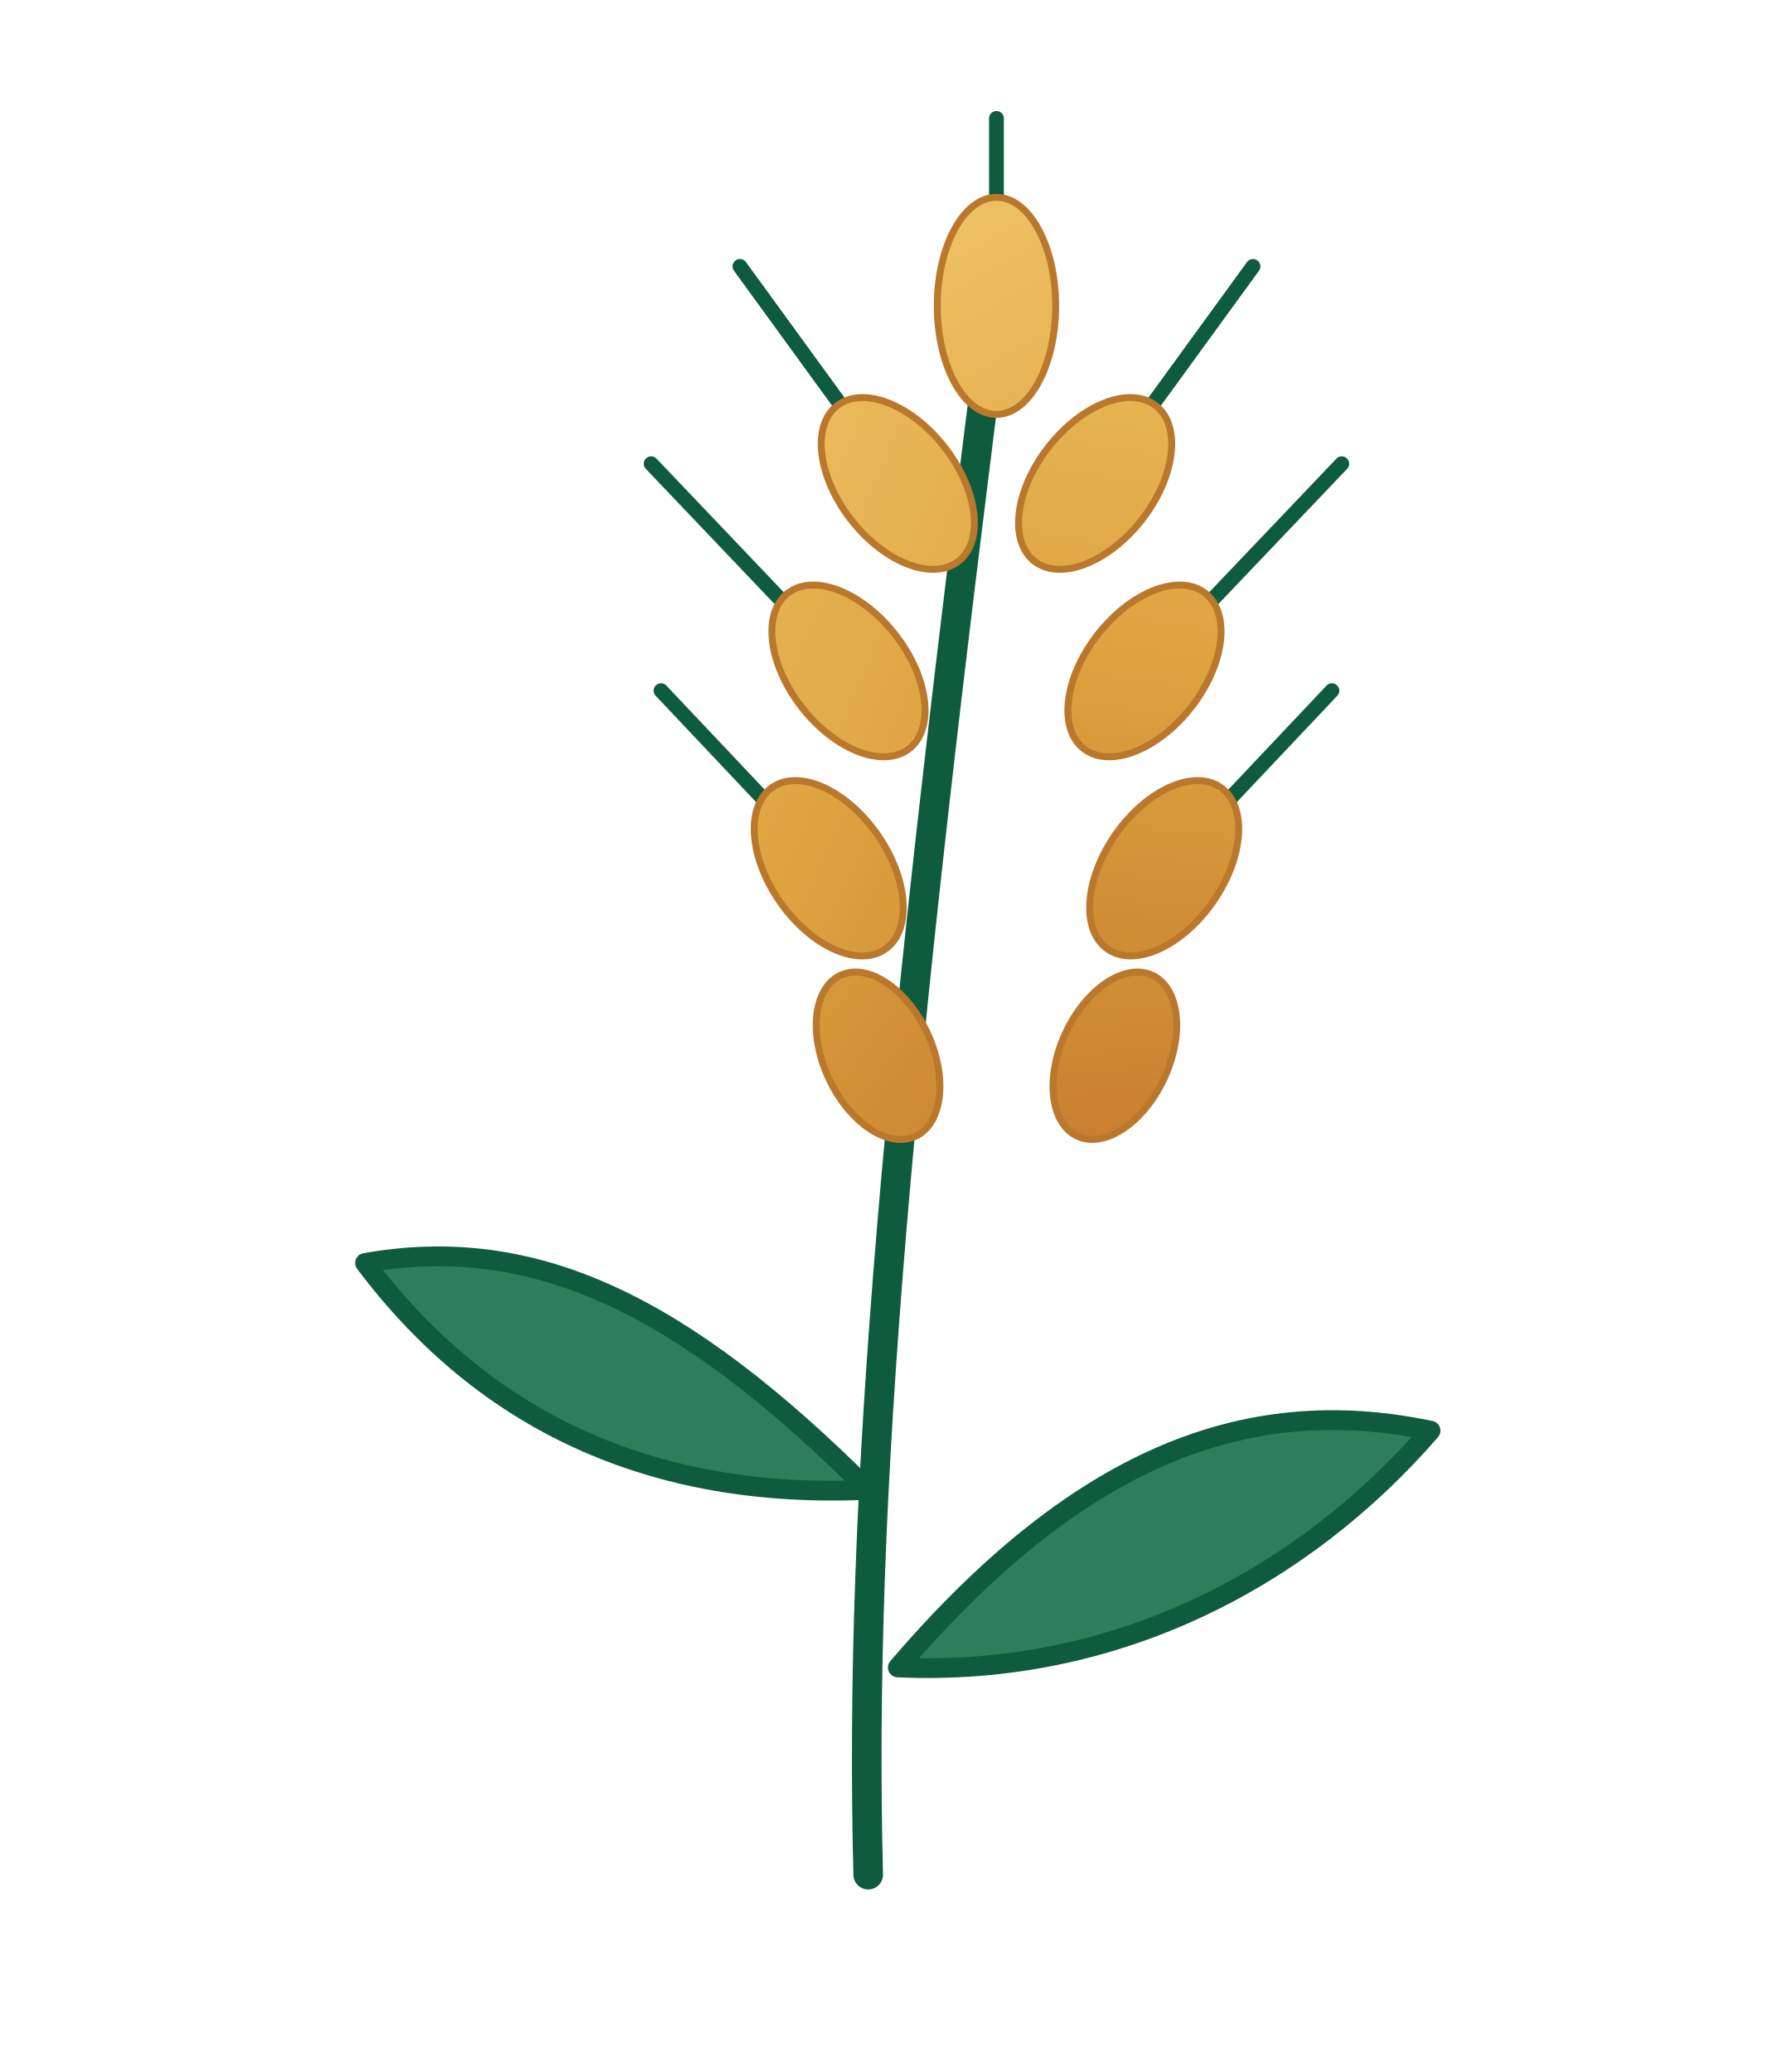
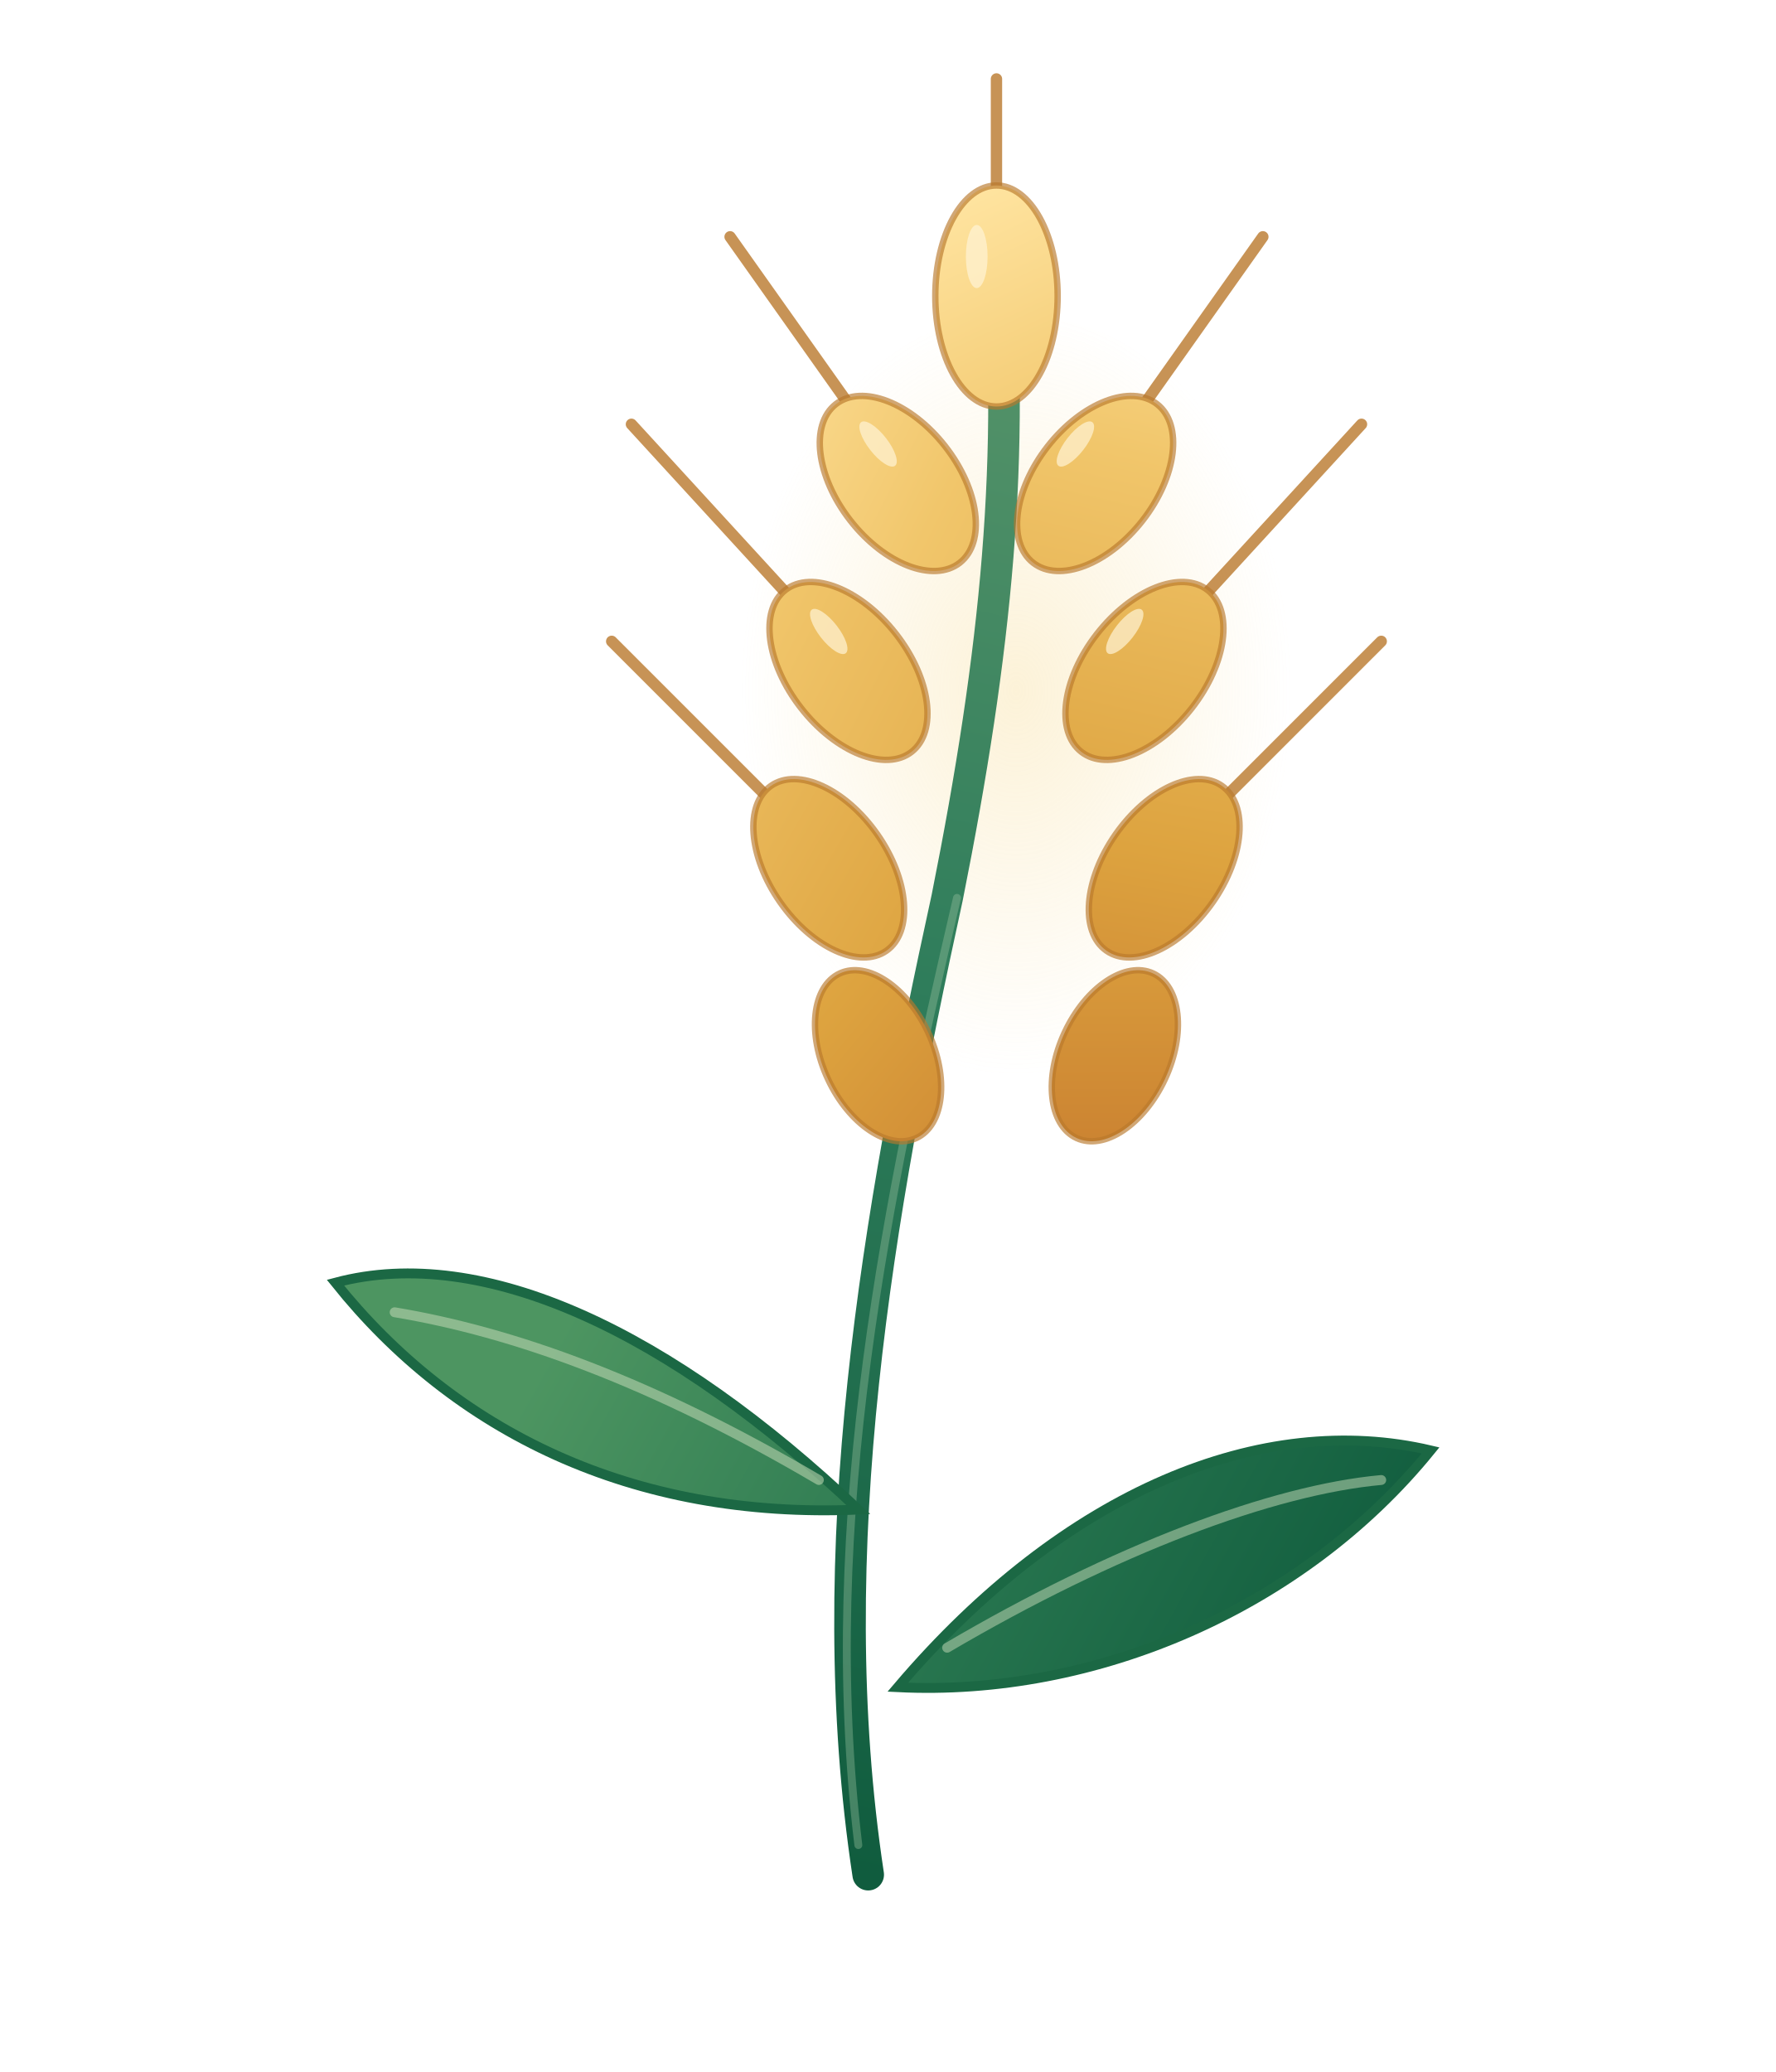
<svg xmlns="http://www.w3.org/2000/svg" viewBox="0 0 180 210" fill="none">
  <defs>
-     <linearGradient id="grain" x1="68" y1="28" x2="119" y2="119" gradientUnits="userSpaceOnUse">
-       <stop stop-color="#F1C66B" />
-       <stop offset=".55" stop-color="#DDA33F" />
+     <linearGradient id="stem" x1="75" y1="190" x2="112" y2="26" gradientUnits="userSpaceOnUse">
+       <stop stop-color="#0F5B3D" />
+       <stop offset=".55" stop-color="#2F7D5B" />
+       <stop offset="1" stop-color="#5A966B" />
+     </linearGradient>
+     <linearGradient id="leaf" x1="54" y1="140" x2="132" y2="184" gradientUnits="userSpaceOnUse">
+       <stop stop-color="#4D9561" />
+       <stop offset=".52" stop-color="#28764F" />
+       <stop offset="1" stop-color="#0F5B3D" />
+     </linearGradient>
+     <linearGradient id="grain" x1="82" y1="27" x2="125" y2="119" gradientUnits="userSpaceOnUse">
+       <stop stop-color="#FFE4A0" />
+       <stop offset=".28" stop-color="#F1C66B" />
+       <stop offset=".68" stop-color="#DDA33F" />
      <stop offset="1" stop-color="#C77B2E" />
    </linearGradient>
+     <radialGradient id="grainGlow" cx="0" cy="0" r="1" gradientTransform="matrix(28 0 0 39 103 70)" gradientUnits="userSpaceOnUse">
+       <stop stop-color="#F7D98C" stop-opacity=".34" />
+       <stop offset="1" stop-color="#F7D98C" stop-opacity="0" />
+     </radialGradient>
  </defs>
-   <g stroke="#0F5B3D" stroke-width="3" stroke-linecap="round" stroke-linejoin="round">
-     <path d="M88 190C87 151 91 108 101 30" />
-     <path d="M88 151C69 132 54 125 37 128C49 144 66 152 88 151Z" fill="#2F7D5B" stroke-width="2" />
-     <path d="M91 169C109 148 126 141 145 145C132 160 113 170 91 169Z" fill="#2F7D5B" stroke-width="2" />
-     <path d="M101 31L101 12M91 49L75 27M111 49L127 27M86 68L66 47M116 68L136 47M84 88L67 70M118 88L135 70" stroke-width="1.5" />
-   </g>
-   <g fill="url(#grain)" stroke="#B9782C" stroke-width=".7">
-     <ellipse cx="101" cy="31" rx="6" ry="11" />
-     <ellipse cx="91" cy="49" rx="6" ry="10" transform="rotate(-38 91 49)" />
-     <ellipse cx="111" cy="49" rx="6" ry="10" transform="rotate(38 111 49)" />
-     <ellipse cx="86" cy="68" rx="6" ry="10" transform="rotate(-38 86 68)" />
-     <ellipse cx="116" cy="68" rx="6" ry="10" transform="rotate(38 116 68)" />
-     <ellipse cx="84" cy="88" rx="6" ry="10" transform="rotate(-35 84 88)" />
-     <ellipse cx="118" cy="88" rx="6" ry="10" transform="rotate(35 118 88)" />
-     <ellipse cx="89" cy="107" rx="5.5" ry="9" transform="rotate(-25 89 107)" />
-     <ellipse cx="113" cy="107" rx="5.5" ry="9" transform="rotate(25 113 107)" />
+   <style>
+ .wind{transform-box:view-box;transform-origin:88px 190px;animation:wheatWind 4.8s cubic-bezier(.42,0,.2,1) infinite}
+ .leaf-left{transform-box:view-box;transform-origin:88px 151px;animation:leafLeft 4.8s ease-in-out infinite}
+ .leaf-right{transform-box:view-box;transform-origin:92px 169px;animation:leafRight 4.8s ease-in-out infinite}
+ .head{transform-box:view-box;transform-origin:101px 105px;animation:headWind 4.8s ease-in-out infinite}
+ @keyframes wheatWind{0%,100%{transform:rotate(-4deg)}24%{transform:rotate(-1deg)}52%{transform:rotate(7deg)}72%{transform:rotate(3deg)}}
+ @keyframes leafLeft{0%,100%{transform:rotate(-2deg)}50%{transform:rotate(8deg)}}
+ @keyframes leafRight{0%,100%{transform:rotate(2deg)}50%{transform:rotate(-7deg)}}
+ @keyframes headWind{0%,100%{transform:rotate(-1deg)}50%{transform:rotate(3deg)}}
+ @media(prefers-reduced-motion:reduce){.wind,.leaf-left,.leaf-right,.head{animation-duration:18s}}
+ </style>
+   <ellipse cx="103" cy="75" rx="31" ry="43" fill="url(#grainGlow)" />
+   <g class="wind">
+     <path d="M88 190C83 157 89 123 96 91C101 66 103 46 101 24" stroke="url(#stem)" stroke-width="3.2" stroke-linecap="round" />
+     <path d="M87 187C83 154 90 121 97 91" stroke="#9BC4A0" stroke-opacity=".38" stroke-width=".8" stroke-linecap="round" />
+     <g class="leaf-left">
+       <path d="M87 153C68 135 49 126 34 130C46 145 64 154 87 153Z" fill="url(#leaf)" stroke="#1B6844" stroke-width="1" />
+       <path d="M83 150C66 140 52 135 40 133" stroke="#B7D2AE" stroke-opacity=".6" stroke-width="1" stroke-linecap="round" />
+     </g>
+     <g class="leaf-right">
+       <path d="M91 171C108 151 128 143 145 147C132 163 111 172 91 171Z" fill="url(#leaf)" stroke="#1B6844" stroke-width="1" />
+       <path d="M96 167C113 157 129 151 140 150" stroke="#B7D2AE" stroke-opacity=".55" stroke-width="1" stroke-linecap="round" />
+     </g>
+     <g class="head">
+       <path d="M101 30L101 8M91 48L74 24M111 48L128 24M86 67L64 43M116 67L138 43M84 87L62 65M118 87L140 65" stroke="#B9782C" stroke-opacity=".8" stroke-width="1.15" stroke-linecap="round" />
+       <g fill="url(#grain)" stroke="#B9782C" stroke-opacity=".65" stroke-width=".65">
+         <ellipse cx="101" cy="30" rx="6.2" ry="11.2" />
+         <ellipse cx="91" cy="49" rx="6.1" ry="10.2" transform="rotate(-38 91 49)" />
+         <ellipse cx="111" cy="49" rx="6.1" ry="10.2" transform="rotate(38 111 49)" />
+         <ellipse cx="86" cy="68" rx="6.1" ry="10.4" transform="rotate(-38 86 68)" />
+         <ellipse cx="116" cy="68" rx="6.1" ry="10.4" transform="rotate(38 116 68)" />
+         <ellipse cx="84" cy="88" rx="6" ry="10.2" transform="rotate(-35 84 88)" />
+         <ellipse cx="118" cy="88" rx="6" ry="10.2" transform="rotate(35 118 88)" />
+         <ellipse cx="89" cy="107" rx="5.6" ry="9.2" transform="rotate(-25 89 107)" />
+         <ellipse cx="113" cy="107" rx="5.6" ry="9.2" transform="rotate(25 113 107)" />
+       </g>
+       <g fill="#FFF4D5" opacity=".7">
+         <ellipse cx="99" cy="26" rx="1.1" ry="3.2" />
+         <ellipse cx="89" cy="45" rx="1" ry="2.8" transform="rotate(-38 89 45)" />
+         <ellipse cx="109" cy="45" rx="1" ry="2.8" transform="rotate(38 109 45)" />
+         <ellipse cx="84" cy="64" rx="1" ry="2.8" transform="rotate(-38 84 64)" />
+         <ellipse cx="114" cy="64" rx="1" ry="2.8" transform="rotate(38 114 64)" />
+       </g>
+     </g>
  </g>
</svg>
